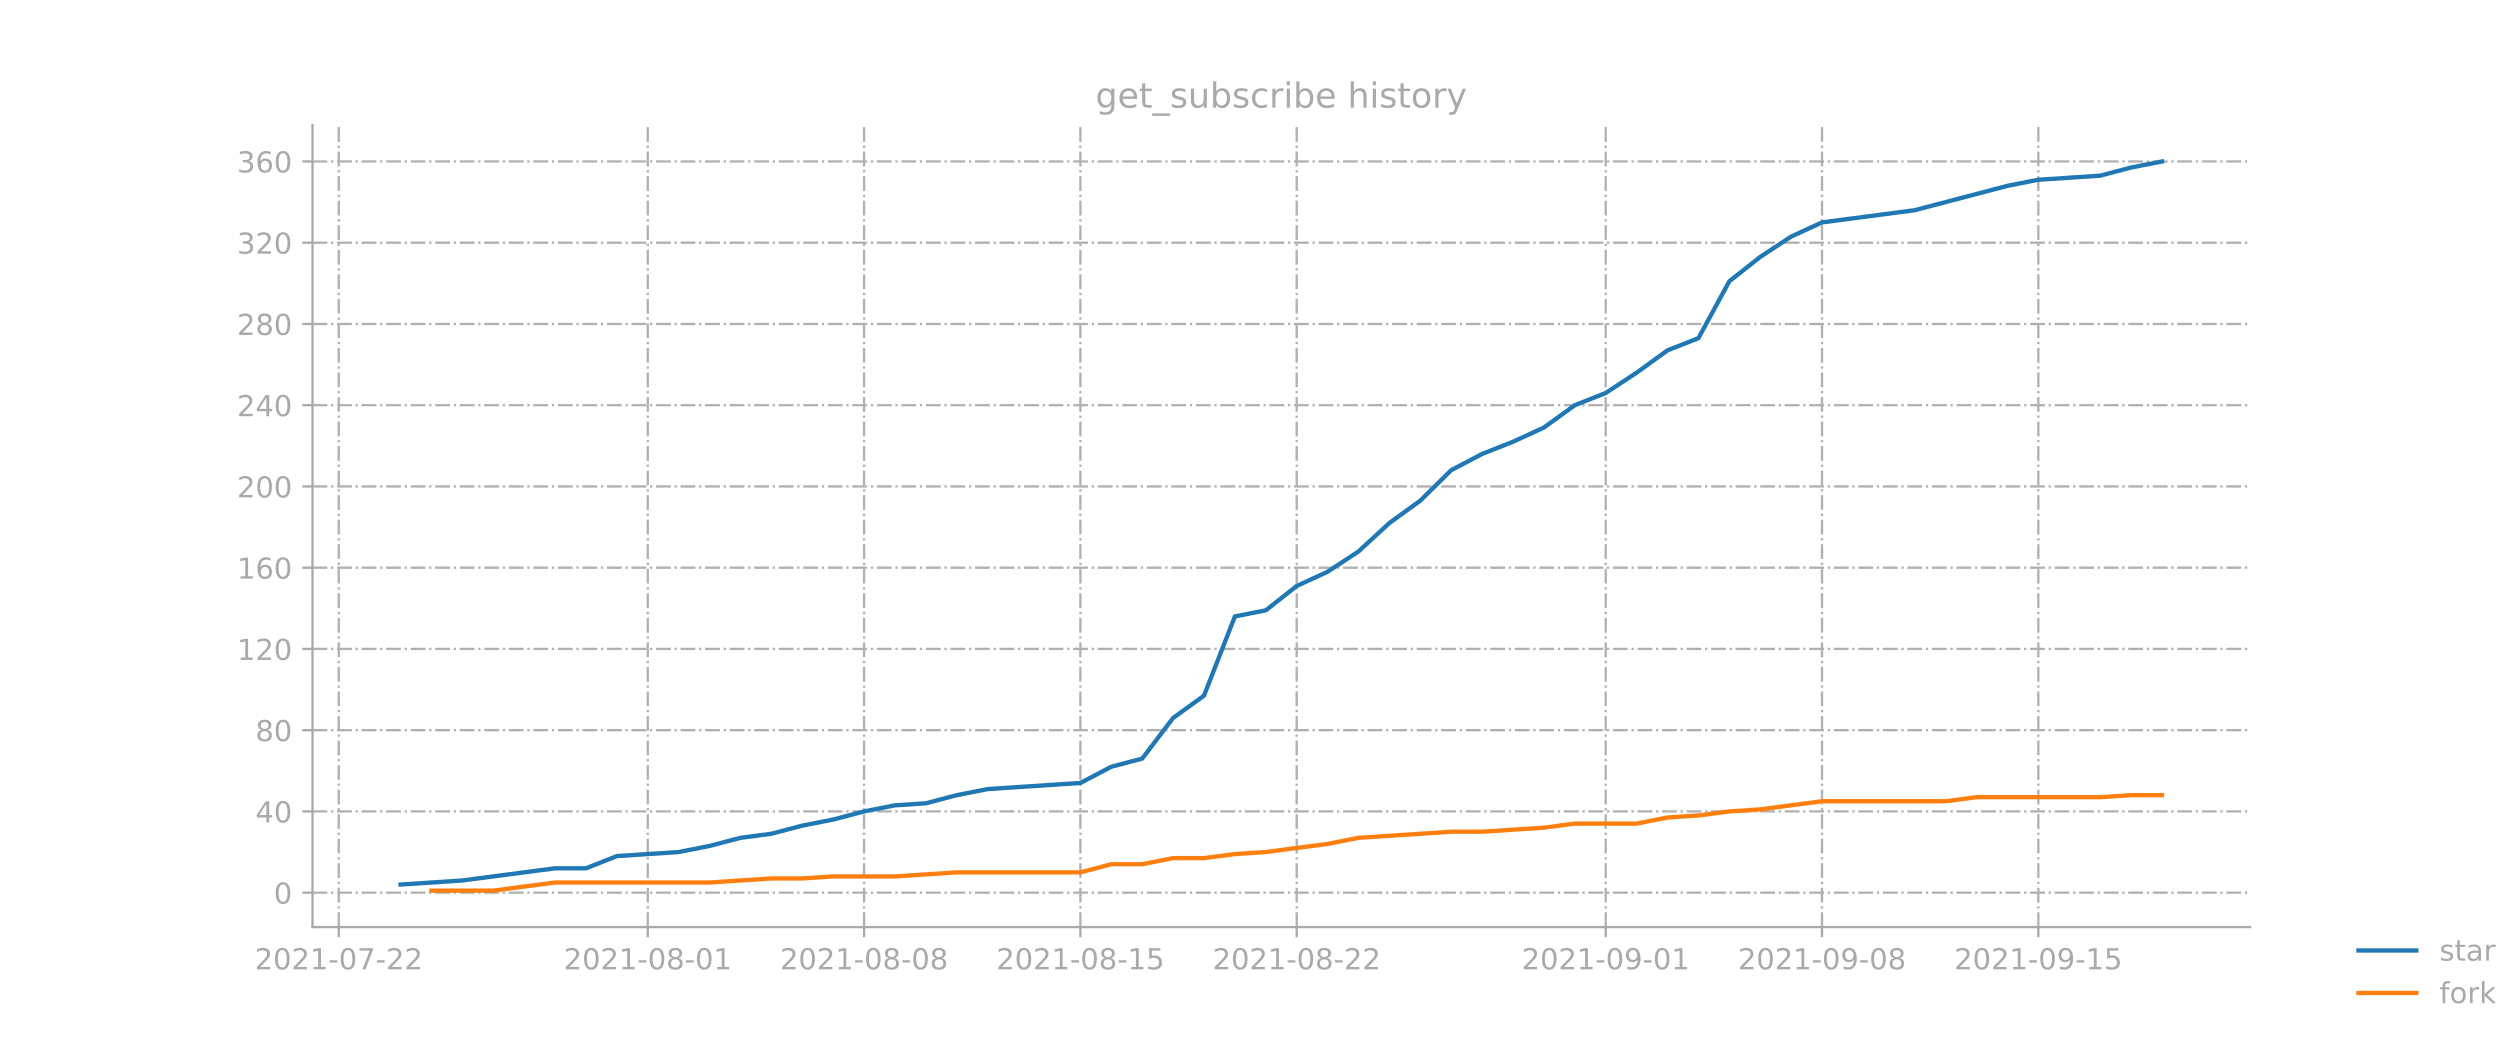
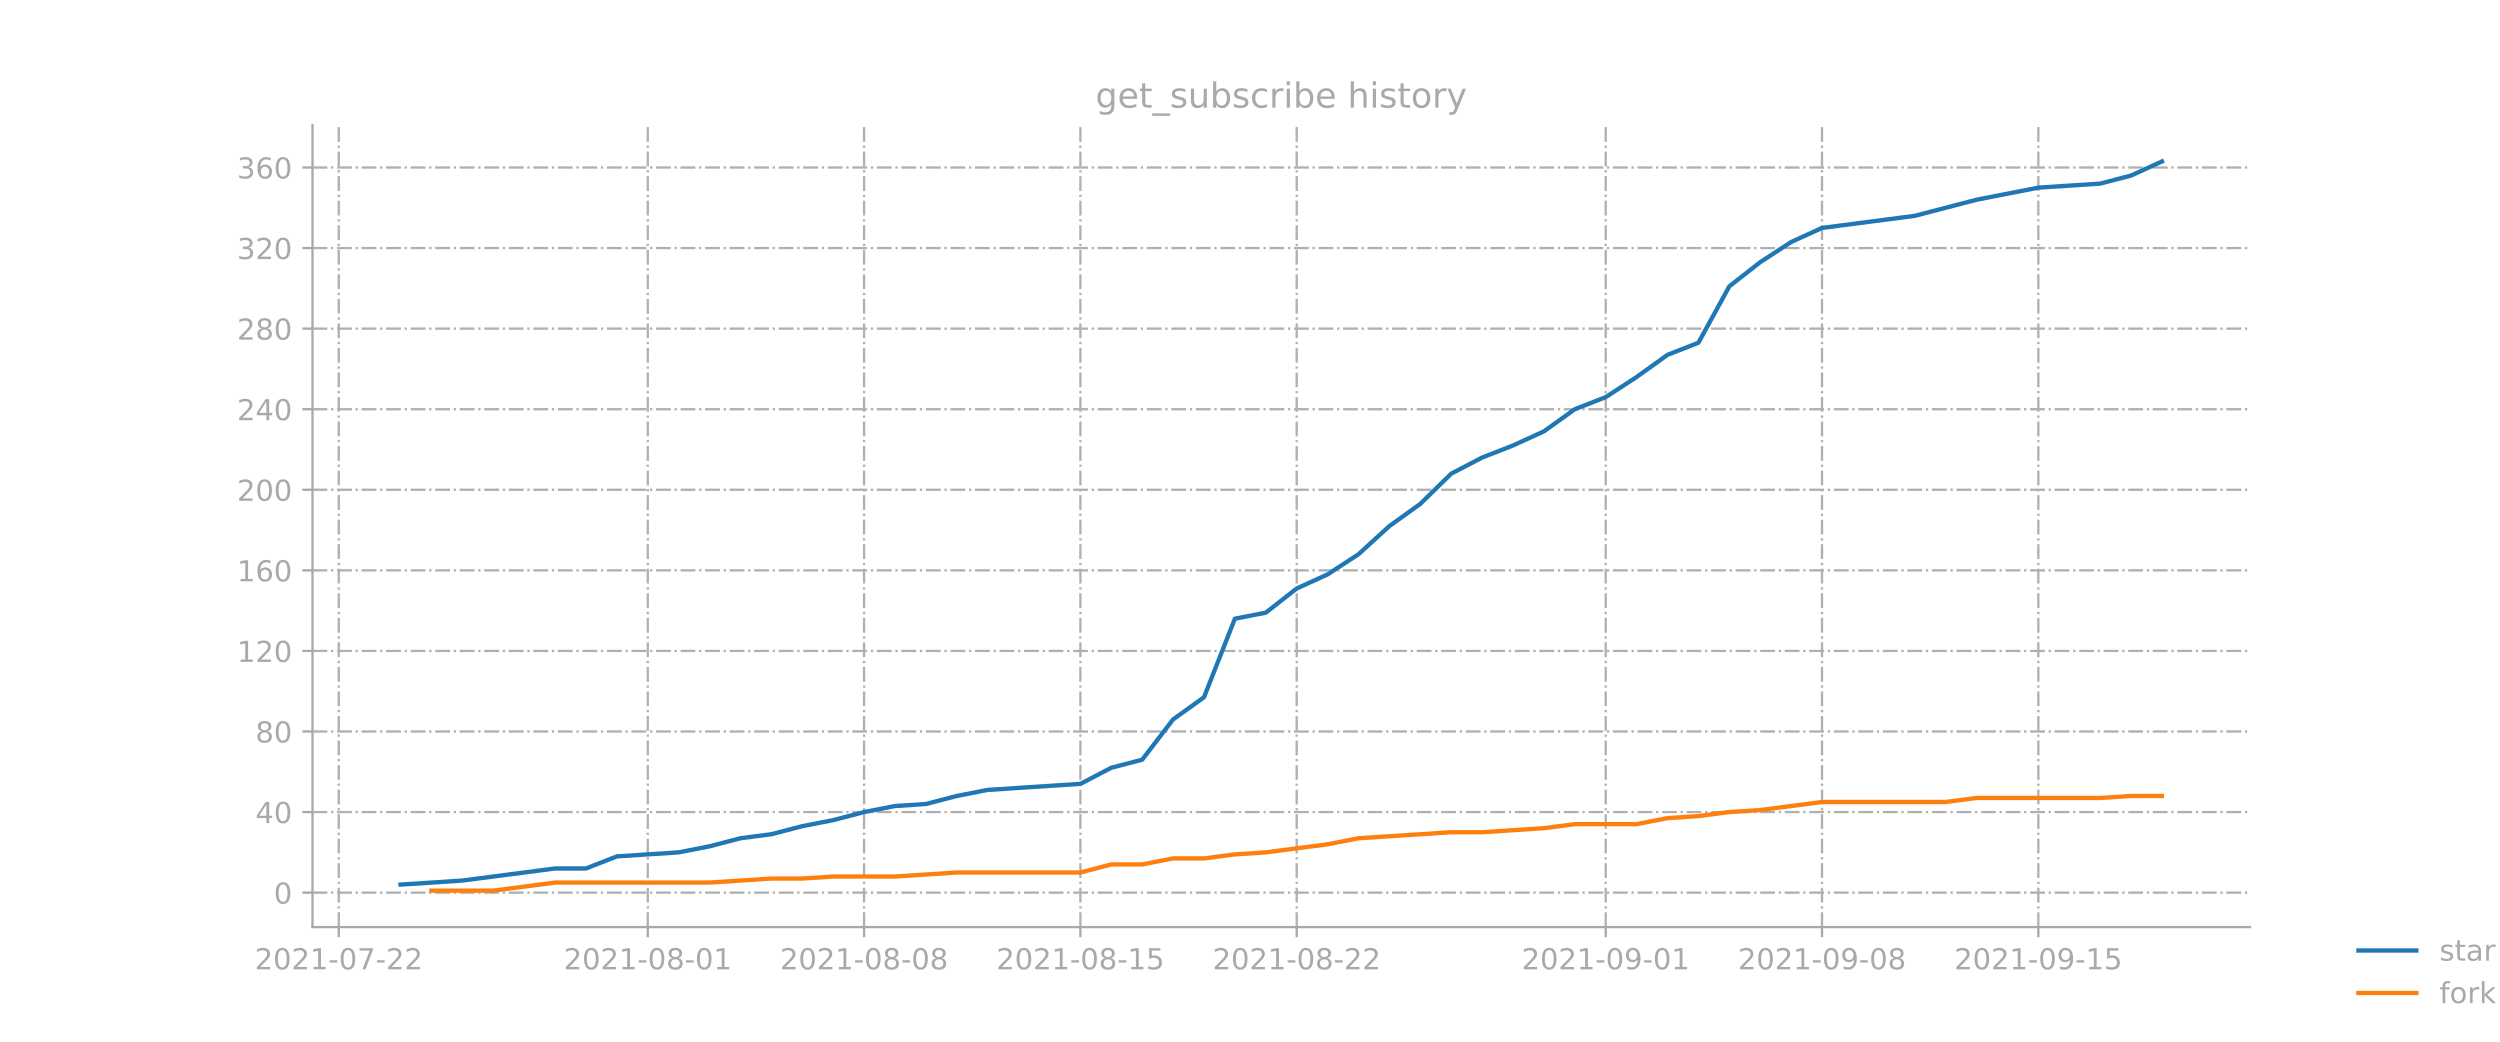
<svg xmlns="http://www.w3.org/2000/svg" xmlns:xlink="http://www.w3.org/1999/xlink" height="360pt" version="1.1" viewBox="0 0 864 360" width="864pt">
  <defs>
    <style type="text/css">*{stroke-linecap:butt;stroke-linejoin:round;}</style>
  </defs>
  <g id="figure_1">
    <g id="patch_1">
      <path d="M 0 360  L 864 360  L 864 0  L 0 0  z " style="fill:none;opacity:0;" />
    </g>
    <g id="axes_1">
      <g id="patch_2">
        <path d="M 108 320.4  L 777.6 320.4  L 777.6 43.2  L 108 43.2  z " style="fill:none;opacity:0;" />
      </g>
      <g id="matplotlib.axis_1">
        <g id="xtick_1">
          <g id="line2d_1">
-             <path clip-path="url(#p75d62a21ef)" d="M 117.078 320.4  L 117.078 43.2  " style="fill:none;stroke:#b0b0b0;stroke-dasharray:5.12,1.28,0.8,1.28;stroke-dashoffset:0;stroke-width:0.8;" />
+             <path clip-path="url(#pd0fc969146)" d="M 117.078 320.4  L 117.078 43.2  " style="fill:none;stroke:#b0b0b0;stroke-dasharray:5.12,1.28,0.8,1.28;stroke-dashoffset:0;stroke-width:0.8;" />
          </g>
          <g id="line2d_2">
            <defs>
-               <path d="M 0 0  L 0 3.5  " id="m6033a4c3e0" style="stroke:#a9a9a9;stroke-width:0.8;" />
+               <path d="M 0 0  L 0 3.5  " id="m2629eb1eea" style="stroke:#a9a9a9;stroke-width:0.8;" />
            </defs>
            <g>
-               <use style="fill:#a9a9a9;stroke:#a9a9a9;stroke-width:0.8;" x="117.078" xlink:href="#m6033a4c3e0" y="320.4" />
+               <use style="fill:#a9a9a9;stroke:#a9a9a9;stroke-width:0.8;" x="117.078" xlink:href="#m2629eb1eea" y="320.4" />
            </g>
          </g>
          <g id="text_1">
            <g style="fill:#a9a9a9;" transform="translate(88.0197 334.9984)scale(0.1 -0.1)">
              <defs>
                <path d="M 1228 531  L 3431 531  L 3431 0  L 469 0  L 469 531  Q 828 903 1448 1529  Q 2069 2156 2228 2338  Q 2531 2678 2651 2914  Q 2772 3150 2772 3378  Q 2772 3750 2511 3984  Q 2250 4219 1831 4219  Q 1534 4219 1204 4116  Q 875 4013 500 3803  L 500 4441  Q 881 4594 1212 4672  Q 1544 4750 1819 4750  Q 2544 4750 2975 4387  Q 3406 4025 3406 3419  Q 3406 3131 3298 2873  Q 3191 2616 2906 2266  Q 2828 2175 2409 1742  Q 1991 1309 1228 531  z " id="DejaVuSans-32" transform="scale(0.015625)" />
                <path d="M 2034 4250  Q 1547 4250 1301 3770  Q 1056 3291 1056 2328  Q 1056 1369 1301 889  Q 1547 409 2034 409  Q 2525 409 2770 889  Q 3016 1369 3016 2328  Q 3016 3291 2770 3770  Q 2525 4250 2034 4250  z M 2034 4750  Q 2819 4750 3233 4129  Q 3647 3509 3647 2328  Q 3647 1150 3233 529  Q 2819 -91 2034 -91  Q 1250 -91 836 529  Q 422 1150 422 2328  Q 422 3509 836 4129  Q 1250 4750 2034 4750  z " id="DejaVuSans-30" transform="scale(0.015625)" />
                <path d="M 794 531  L 1825 531  L 1825 4091  L 703 3866  L 703 4441  L 1819 4666  L 2450 4666  L 2450 531  L 3481 531  L 3481 0  L 794 0  L 794 531  z " id="DejaVuSans-31" transform="scale(0.015625)" />
                <path d="M 313 2009  L 1997 2009  L 1997 1497  L 313 1497  L 313 2009  z " id="DejaVuSans-2d" transform="scale(0.015625)" />
                <path d="M 525 4666  L 3525 4666  L 3525 4397  L 1831 0  L 1172 0  L 2766 4134  L 525 4134  L 525 4666  z " id="DejaVuSans-37" transform="scale(0.015625)" />
              </defs>
              <use xlink:href="#DejaVuSans-32" />
              <use x="63.623" xlink:href="#DejaVuSans-30" />
              <use x="127.246" xlink:href="#DejaVuSans-32" />
              <use x="190.869" xlink:href="#DejaVuSans-31" />
              <use x="254.492" xlink:href="#DejaVuSans-2d" />
              <use x="290.576" xlink:href="#DejaVuSans-30" />
              <use x="354.199" xlink:href="#DejaVuSans-37" />
              <use x="417.822" xlink:href="#DejaVuSans-2d" />
              <use x="453.906" xlink:href="#DejaVuSans-32" />
              <use x="517.529" xlink:href="#DejaVuSans-32" />
            </g>
          </g>
        </g>
        <g id="xtick_2">
          <g id="line2d_3">
-             <path clip-path="url(#p75d62a21ef)" d="M 223.872 320.4  L 223.872 43.2  " style="fill:none;stroke:#b0b0b0;stroke-dasharray:5.12,1.28,0.8,1.28;stroke-dashoffset:0;stroke-width:0.8;" />
+             <path clip-path="url(#pd0fc969146)" d="M 223.872 320.4  L 223.872 43.2  " style="fill:none;stroke:#b0b0b0;stroke-dasharray:5.12,1.28,0.8,1.28;stroke-dashoffset:0;stroke-width:0.8;" />
          </g>
          <g id="line2d_4">
            <g>
-               <use style="fill:#a9a9a9;stroke:#a9a9a9;stroke-width:0.8;" x="223.872" xlink:href="#m6033a4c3e0" y="320.4" />
+               <use style="fill:#a9a9a9;stroke:#a9a9a9;stroke-width:0.8;" x="223.872" xlink:href="#m2629eb1eea" y="320.4" />
            </g>
          </g>
          <g id="text_2">
            <g style="fill:#a9a9a9;" transform="translate(194.814 334.9984)scale(0.1 -0.1)">
              <defs>
                <path d="M 2034 2216  Q 1584 2216 1326 1975  Q 1069 1734 1069 1313  Q 1069 891 1326 650  Q 1584 409 2034 409  Q 2484 409 2743 651  Q 3003 894 3003 1313  Q 3003 1734 2745 1975  Q 2488 2216 2034 2216  z M 1403 2484  Q 997 2584 770 2862  Q 544 3141 544 3541  Q 544 4100 942 4425  Q 1341 4750 2034 4750  Q 2731 4750 3128 4425  Q 3525 4100 3525 3541  Q 3525 3141 3298 2862  Q 3072 2584 2669 2484  Q 3125 2378 3379 2068  Q 3634 1759 3634 1313  Q 3634 634 3220 271  Q 2806 -91 2034 -91  Q 1263 -91 848 271  Q 434 634 434 1313  Q 434 1759 690 2068  Q 947 2378 1403 2484  z M 1172 3481  Q 1172 3119 1398 2916  Q 1625 2713 2034 2713  Q 2441 2713 2670 2916  Q 2900 3119 2900 3481  Q 2900 3844 2670 4047  Q 2441 4250 2034 4250  Q 1625 4250 1398 4047  Q 1172 3844 1172 3481  z " id="DejaVuSans-38" transform="scale(0.015625)" />
              </defs>
              <use xlink:href="#DejaVuSans-32" />
              <use x="63.623" xlink:href="#DejaVuSans-30" />
              <use x="127.246" xlink:href="#DejaVuSans-32" />
              <use x="190.869" xlink:href="#DejaVuSans-31" />
              <use x="254.492" xlink:href="#DejaVuSans-2d" />
              <use x="290.576" xlink:href="#DejaVuSans-30" />
              <use x="354.199" xlink:href="#DejaVuSans-38" />
              <use x="417.822" xlink:href="#DejaVuSans-2d" />
              <use x="453.906" xlink:href="#DejaVuSans-30" />
              <use x="517.529" xlink:href="#DejaVuSans-31" />
            </g>
          </g>
        </g>
        <g id="xtick_3">
          <g id="line2d_5">
-             <path clip-path="url(#p75d62a21ef)" d="M 298.628 320.4  L 298.628 43.2  " style="fill:none;stroke:#b0b0b0;stroke-dasharray:5.12,1.28,0.8,1.28;stroke-dashoffset:0;stroke-width:0.8;" />
+             <path clip-path="url(#pd0fc969146)" d="M 298.628 320.4  L 298.628 43.2  " style="fill:none;stroke:#b0b0b0;stroke-dasharray:5.12,1.28,0.8,1.28;stroke-dashoffset:0;stroke-width:0.8;" />
          </g>
          <g id="line2d_6">
            <g>
-               <use style="fill:#a9a9a9;stroke:#a9a9a9;stroke-width:0.8;" x="298.628" xlink:href="#m6033a4c3e0" y="320.4" />
+               <use style="fill:#a9a9a9;stroke:#a9a9a9;stroke-width:0.8;" x="298.628" xlink:href="#m2629eb1eea" y="320.4" />
            </g>
          </g>
          <g id="text_3">
            <g style="fill:#a9a9a9;" transform="translate(269.5699 334.9984)scale(0.1 -0.1)">
              <use xlink:href="#DejaVuSans-32" />
              <use x="63.623" xlink:href="#DejaVuSans-30" />
              <use x="127.246" xlink:href="#DejaVuSans-32" />
              <use x="190.869" xlink:href="#DejaVuSans-31" />
              <use x="254.492" xlink:href="#DejaVuSans-2d" />
              <use x="290.576" xlink:href="#DejaVuSans-30" />
              <use x="354.199" xlink:href="#DejaVuSans-38" />
              <use x="417.822" xlink:href="#DejaVuSans-2d" />
              <use x="453.906" xlink:href="#DejaVuSans-30" />
              <use x="517.529" xlink:href="#DejaVuSans-38" />
            </g>
          </g>
        </g>
        <g id="xtick_4">
          <g id="line2d_7">
-             <path clip-path="url(#p75d62a21ef)" d="M 373.384 320.4  L 373.384 43.2  " style="fill:none;stroke:#b0b0b0;stroke-dasharray:5.12,1.28,0.8,1.28;stroke-dashoffset:0;stroke-width:0.8;" />
+             <path clip-path="url(#pd0fc969146)" d="M 373.384 320.4  L 373.384 43.2  " style="fill:none;stroke:#b0b0b0;stroke-dasharray:5.12,1.28,0.8,1.28;stroke-dashoffset:0;stroke-width:0.8;" />
          </g>
          <g id="line2d_8">
            <g>
-               <use style="fill:#a9a9a9;stroke:#a9a9a9;stroke-width:0.8;" x="373.384" xlink:href="#m6033a4c3e0" y="320.4" />
+               <use style="fill:#a9a9a9;stroke:#a9a9a9;stroke-width:0.8;" x="373.384" xlink:href="#m2629eb1eea" y="320.4" />
            </g>
          </g>
          <g id="text_4">
            <g style="fill:#a9a9a9;" transform="translate(344.3259 334.9984)scale(0.1 -0.1)">
              <defs>
                <path d="M 691 4666  L 3169 4666  L 3169 4134  L 1269 4134  L 1269 2991  Q 1406 3038 1543 3061  Q 1681 3084 1819 3084  Q 2600 3084 3056 2656  Q 3513 2228 3513 1497  Q 3513 744 3044 326  Q 2575 -91 1722 -91  Q 1428 -91 1123 -41  Q 819 9 494 109  L 494 744  Q 775 591 1075 516  Q 1375 441 1709 441  Q 2250 441 2565 725  Q 2881 1009 2881 1497  Q 2881 1984 2565 2268  Q 2250 2553 1709 2553  Q 1456 2553 1204 2497  Q 953 2441 691 2322  L 691 4666  z " id="DejaVuSans-35" transform="scale(0.015625)" />
              </defs>
              <use xlink:href="#DejaVuSans-32" />
              <use x="63.623" xlink:href="#DejaVuSans-30" />
              <use x="127.246" xlink:href="#DejaVuSans-32" />
              <use x="190.869" xlink:href="#DejaVuSans-31" />
              <use x="254.492" xlink:href="#DejaVuSans-2d" />
              <use x="290.576" xlink:href="#DejaVuSans-30" />
              <use x="354.199" xlink:href="#DejaVuSans-38" />
              <use x="417.822" xlink:href="#DejaVuSans-2d" />
              <use x="453.906" xlink:href="#DejaVuSans-31" />
              <use x="517.529" xlink:href="#DejaVuSans-35" />
            </g>
          </g>
        </g>
        <g id="xtick_5">
          <g id="line2d_9">
-             <path clip-path="url(#p75d62a21ef)" d="M 448.14 320.4  L 448.14 43.2  " style="fill:none;stroke:#b0b0b0;stroke-dasharray:5.12,1.28,0.8,1.28;stroke-dashoffset:0;stroke-width:0.8;" />
+             <path clip-path="url(#pd0fc969146)" d="M 448.14 320.4  L 448.14 43.2  " style="fill:none;stroke:#b0b0b0;stroke-dasharray:5.12,1.28,0.8,1.28;stroke-dashoffset:0;stroke-width:0.8;" />
          </g>
          <g id="line2d_10">
            <g>
-               <use style="fill:#a9a9a9;stroke:#a9a9a9;stroke-width:0.8;" x="448.14" xlink:href="#m6033a4c3e0" y="320.4" />
+               <use style="fill:#a9a9a9;stroke:#a9a9a9;stroke-width:0.8;" x="448.14" xlink:href="#m2629eb1eea" y="320.4" />
            </g>
          </g>
          <g id="text_5">
            <g style="fill:#a9a9a9;" transform="translate(419.0819 334.9984)scale(0.1 -0.1)">
              <use xlink:href="#DejaVuSans-32" />
              <use x="63.623" xlink:href="#DejaVuSans-30" />
              <use x="127.246" xlink:href="#DejaVuSans-32" />
              <use x="190.869" xlink:href="#DejaVuSans-31" />
              <use x="254.492" xlink:href="#DejaVuSans-2d" />
              <use x="290.576" xlink:href="#DejaVuSans-30" />
              <use x="354.199" xlink:href="#DejaVuSans-38" />
              <use x="417.822" xlink:href="#DejaVuSans-2d" />
              <use x="453.906" xlink:href="#DejaVuSans-32" />
              <use x="517.529" xlink:href="#DejaVuSans-32" />
            </g>
          </g>
        </g>
        <g id="xtick_6">
          <g id="line2d_11">
-             <path clip-path="url(#p75d62a21ef)" d="M 554.934 320.4  L 554.934 43.2  " style="fill:none;stroke:#b0b0b0;stroke-dasharray:5.12,1.28,0.8,1.28;stroke-dashoffset:0;stroke-width:0.8;" />
+             <path clip-path="url(#pd0fc969146)" d="M 554.934 320.4  L 554.934 43.2  " style="fill:none;stroke:#b0b0b0;stroke-dasharray:5.12,1.28,0.8,1.28;stroke-dashoffset:0;stroke-width:0.8;" />
          </g>
          <g id="line2d_12">
            <g>
-               <use style="fill:#a9a9a9;stroke:#a9a9a9;stroke-width:0.8;" x="554.934" xlink:href="#m6033a4c3e0" y="320.4" />
+               <use style="fill:#a9a9a9;stroke:#a9a9a9;stroke-width:0.8;" x="554.934" xlink:href="#m2629eb1eea" y="320.4" />
            </g>
          </g>
          <g id="text_6">
            <g style="fill:#a9a9a9;" transform="translate(525.8762 334.9984)scale(0.1 -0.1)">
              <defs>
                <path d="M 703 97  L 703 672  Q 941 559 1184 500  Q 1428 441 1663 441  Q 2288 441 2617 861  Q 2947 1281 2994 2138  Q 2813 1869 2534 1725  Q 2256 1581 1919 1581  Q 1219 1581 811 2004  Q 403 2428 403 3163  Q 403 3881 828 4315  Q 1253 4750 1959 4750  Q 2769 4750 3195 4129  Q 3622 3509 3622 2328  Q 3622 1225 3098 567  Q 2575 -91 1691 -91  Q 1453 -91 1209 -44  Q 966 3 703 97  z M 1959 2075  Q 2384 2075 2632 2365  Q 2881 2656 2881 3163  Q 2881 3666 2632 3958  Q 2384 4250 1959 4250  Q 1534 4250 1286 3958  Q 1038 3666 1038 3163  Q 1038 2656 1286 2365  Q 1534 2075 1959 2075  z " id="DejaVuSans-39" transform="scale(0.015625)" />
              </defs>
              <use xlink:href="#DejaVuSans-32" />
              <use x="63.623" xlink:href="#DejaVuSans-30" />
              <use x="127.246" xlink:href="#DejaVuSans-32" />
              <use x="190.869" xlink:href="#DejaVuSans-31" />
              <use x="254.492" xlink:href="#DejaVuSans-2d" />
              <use x="290.576" xlink:href="#DejaVuSans-30" />
              <use x="354.199" xlink:href="#DejaVuSans-39" />
              <use x="417.822" xlink:href="#DejaVuSans-2d" />
              <use x="453.906" xlink:href="#DejaVuSans-30" />
              <use x="517.529" xlink:href="#DejaVuSans-31" />
            </g>
          </g>
        </g>
        <g id="xtick_7">
          <g id="line2d_13">
-             <path clip-path="url(#p75d62a21ef)" d="M 629.69 320.4  L 629.69 43.2  " style="fill:none;stroke:#b0b0b0;stroke-dasharray:5.12,1.28,0.8,1.28;stroke-dashoffset:0;stroke-width:0.8;" />
+             <path clip-path="url(#pd0fc969146)" d="M 629.69 320.4  L 629.69 43.2  " style="fill:none;stroke:#b0b0b0;stroke-dasharray:5.12,1.28,0.8,1.28;stroke-dashoffset:0;stroke-width:0.8;" />
          </g>
          <g id="line2d_14">
            <g>
-               <use style="fill:#a9a9a9;stroke:#a9a9a9;stroke-width:0.8;" x="629.69" xlink:href="#m6033a4c3e0" y="320.4" />
+               <use style="fill:#a9a9a9;stroke:#a9a9a9;stroke-width:0.8;" x="629.69" xlink:href="#m2629eb1eea" y="320.4" />
            </g>
          </g>
          <g id="text_7">
            <g style="fill:#a9a9a9;" transform="translate(600.6321 334.9984)scale(0.1 -0.1)">
              <use xlink:href="#DejaVuSans-32" />
              <use x="63.623" xlink:href="#DejaVuSans-30" />
              <use x="127.246" xlink:href="#DejaVuSans-32" />
              <use x="190.869" xlink:href="#DejaVuSans-31" />
              <use x="254.492" xlink:href="#DejaVuSans-2d" />
              <use x="290.576" xlink:href="#DejaVuSans-30" />
              <use x="354.199" xlink:href="#DejaVuSans-39" />
              <use x="417.822" xlink:href="#DejaVuSans-2d" />
              <use x="453.906" xlink:href="#DejaVuSans-30" />
              <use x="517.529" xlink:href="#DejaVuSans-38" />
            </g>
          </g>
        </g>
        <g id="xtick_8">
          <g id="line2d_15">
-             <path clip-path="url(#p75d62a21ef)" d="M 704.446 320.4  L 704.446 43.2  " style="fill:none;stroke:#b0b0b0;stroke-dasharray:5.12,1.28,0.8,1.28;stroke-dashoffset:0;stroke-width:0.8;" />
+             <path clip-path="url(#pd0fc969146)" d="M 704.446 320.4  L 704.446 43.2  " style="fill:none;stroke:#b0b0b0;stroke-dasharray:5.12,1.28,0.8,1.28;stroke-dashoffset:0;stroke-width:0.8;" />
          </g>
          <g id="line2d_16">
            <g>
-               <use style="fill:#a9a9a9;stroke:#a9a9a9;stroke-width:0.8;" x="704.446" xlink:href="#m6033a4c3e0" y="320.4" />
+               <use style="fill:#a9a9a9;stroke:#a9a9a9;stroke-width:0.8;" x="704.446" xlink:href="#m2629eb1eea" y="320.4" />
            </g>
          </g>
          <g id="text_8">
            <g style="fill:#a9a9a9;" transform="translate(675.3881 334.9984)scale(0.1 -0.1)">
              <use xlink:href="#DejaVuSans-32" />
              <use x="63.623" xlink:href="#DejaVuSans-30" />
              <use x="127.246" xlink:href="#DejaVuSans-32" />
              <use x="190.869" xlink:href="#DejaVuSans-31" />
              <use x="254.492" xlink:href="#DejaVuSans-2d" />
              <use x="290.576" xlink:href="#DejaVuSans-30" />
              <use x="354.199" xlink:href="#DejaVuSans-39" />
              <use x="417.822" xlink:href="#DejaVuSans-2d" />
              <use x="453.906" xlink:href="#DejaVuSans-31" />
              <use x="517.529" xlink:href="#DejaVuSans-35" />
            </g>
          </g>
        </g>
      </g>
      <g id="matplotlib.axis_2">
        <g id="ytick_1">
          <g id="line2d_17">
-             <path clip-path="url(#p75d62a21ef)" d="M 108 308.502  L 777.6 308.502  " style="fill:none;stroke:#b0b0b0;stroke-dasharray:5.12,1.28,0.8,1.28;stroke-dashoffset:0;stroke-width:0.8;" />
+             <path clip-path="url(#pd0fc969146)" d="M 108 308.496  L 777.6 308.496  " style="fill:none;stroke:#b0b0b0;stroke-dasharray:5.12,1.28,0.8,1.28;stroke-dashoffset:0;stroke-width:0.8;" />
          </g>
          <g id="line2d_18">
            <defs>
-               <path d="M 0 0  L -3.5 0  " id="m2f77029d17" style="stroke:#a9a9a9;stroke-width:0.8;" />
+               <path d="M 0 0  L -3.5 0  " id="md80cc950dc" style="stroke:#a9a9a9;stroke-width:0.8;" />
            </defs>
            <g>
-               <use style="fill:#a9a9a9;stroke:#a9a9a9;stroke-width:0.8;" x="108" xlink:href="#m2f77029d17" y="308.502" />
+               <use style="fill:#a9a9a9;stroke:#a9a9a9;stroke-width:0.8;" x="108" xlink:href="#md80cc950dc" y="308.496" />
            </g>
          </g>
          <g id="text_9">
-             <g style="fill:#a9a9a9;" transform="translate(94.6375 312.3012)scale(0.1 -0.1)">
+             <g style="fill:#a9a9a9;" transform="translate(94.6375 312.2954)scale(0.1 -0.1)">
              <use xlink:href="#DejaVuSans-30" />
            </g>
          </g>
        </g>
        <g id="ytick_2">
          <g id="line2d_19">
-             <path clip-path="url(#p75d62a21ef)" d="M 108 280.424  L 777.6 280.424  " style="fill:none;stroke:#b0b0b0;stroke-dasharray:5.12,1.28,0.8,1.28;stroke-dashoffset:0;stroke-width:0.8;" />
+             <path clip-path="url(#pd0fc969146)" d="M 108 280.651  L 777.6 280.651  " style="fill:none;stroke:#b0b0b0;stroke-dasharray:5.12,1.28,0.8,1.28;stroke-dashoffset:0;stroke-width:0.8;" />
          </g>
          <g id="line2d_20">
            <g>
-               <use style="fill:#a9a9a9;stroke:#a9a9a9;stroke-width:0.8;" x="108" xlink:href="#m2f77029d17" y="280.424" />
+               <use style="fill:#a9a9a9;stroke:#a9a9a9;stroke-width:0.8;" x="108" xlink:href="#md80cc950dc" y="280.651" />
            </g>
          </g>
          <g id="text_10">
-             <g style="fill:#a9a9a9;" transform="translate(88.275 284.2232)scale(0.1 -0.1)">
+             <g style="fill:#a9a9a9;" transform="translate(88.275 284.45)scale(0.1 -0.1)">
              <defs>
                <path d="M 2419 4116  L 825 1625  L 2419 1625  L 2419 4116  z M 2253 4666  L 3047 4666  L 3047 1625  L 3713 1625  L 3713 1100  L 3047 1100  L 3047 0  L 2419 0  L 2419 1100  L 313 1100  L 313 1709  L 2253 4666  z " id="DejaVuSans-34" transform="scale(0.015625)" />
              </defs>
              <use xlink:href="#DejaVuSans-34" />
              <use x="63.623" xlink:href="#DejaVuSans-30" />
            </g>
          </g>
        </g>
        <g id="ytick_3">
          <g id="line2d_21">
-             <path clip-path="url(#p75d62a21ef)" d="M 108 252.346  L 777.6 252.346  " style="fill:none;stroke:#b0b0b0;stroke-dasharray:5.12,1.28,0.8,1.28;stroke-dashoffset:0;stroke-width:0.8;" />
+             <path clip-path="url(#pd0fc969146)" d="M 108 252.806  L 777.6 252.806  " style="fill:none;stroke:#b0b0b0;stroke-dasharray:5.12,1.28,0.8,1.28;stroke-dashoffset:0;stroke-width:0.8;" />
          </g>
          <g id="line2d_22">
            <g>
-               <use style="fill:#a9a9a9;stroke:#a9a9a9;stroke-width:0.8;" x="108" xlink:href="#m2f77029d17" y="252.346" />
+               <use style="fill:#a9a9a9;stroke:#a9a9a9;stroke-width:0.8;" x="108" xlink:href="#md80cc950dc" y="252.806" />
            </g>
          </g>
          <g id="text_11">
-             <g style="fill:#a9a9a9;" transform="translate(88.275 256.1452)scale(0.1 -0.1)">
+             <g style="fill:#a9a9a9;" transform="translate(88.275 256.6047)scale(0.1 -0.1)">
              <use xlink:href="#DejaVuSans-38" />
              <use x="63.623" xlink:href="#DejaVuSans-30" />
            </g>
          </g>
        </g>
        <g id="ytick_4">
          <g id="line2d_23">
-             <path clip-path="url(#p75d62a21ef)" d="M 108 224.268  L 777.6 224.268  " style="fill:none;stroke:#b0b0b0;stroke-dasharray:5.12,1.28,0.8,1.28;stroke-dashoffset:0;stroke-width:0.8;" />
+             <path clip-path="url(#pd0fc969146)" d="M 108 224.96  L 777.6 224.96  " style="fill:none;stroke:#b0b0b0;stroke-dasharray:5.12,1.28,0.8,1.28;stroke-dashoffset:0;stroke-width:0.8;" />
          </g>
          <g id="line2d_24">
            <g>
-               <use style="fill:#a9a9a9;stroke:#a9a9a9;stroke-width:0.8;" x="108" xlink:href="#m2f77029d17" y="224.268" />
+               <use style="fill:#a9a9a9;stroke:#a9a9a9;stroke-width:0.8;" x="108" xlink:href="#md80cc950dc" y="224.96" />
            </g>
          </g>
          <g id="text_12">
-             <g style="fill:#a9a9a9;" transform="translate(81.9125 228.0672)scale(0.1 -0.1)">
+             <g style="fill:#a9a9a9;" transform="translate(81.9125 228.7594)scale(0.1 -0.1)">
              <use xlink:href="#DejaVuSans-31" />
              <use x="63.623" xlink:href="#DejaVuSans-32" />
              <use x="127.246" xlink:href="#DejaVuSans-30" />
            </g>
          </g>
        </g>
        <g id="ytick_5">
          <g id="line2d_25">
-             <path clip-path="url(#p75d62a21ef)" d="M 108 196.19  L 777.6 196.19  " style="fill:none;stroke:#b0b0b0;stroke-dasharray:5.12,1.28,0.8,1.28;stroke-dashoffset:0;stroke-width:0.8;" />
+             <path clip-path="url(#pd0fc969146)" d="M 108 197.115  L 777.6 197.115  " style="fill:none;stroke:#b0b0b0;stroke-dasharray:5.12,1.28,0.8,1.28;stroke-dashoffset:0;stroke-width:0.8;" />
          </g>
          <g id="line2d_26">
            <g>
-               <use style="fill:#a9a9a9;stroke:#a9a9a9;stroke-width:0.8;" x="108" xlink:href="#m2f77029d17" y="196.19" />
+               <use style="fill:#a9a9a9;stroke:#a9a9a9;stroke-width:0.8;" x="108" xlink:href="#md80cc950dc" y="197.115" />
            </g>
          </g>
          <g id="text_13">
-             <g style="fill:#a9a9a9;" transform="translate(81.9125 199.9892)scale(0.1 -0.1)">
+             <g style="fill:#a9a9a9;" transform="translate(81.9125 200.9141)scale(0.1 -0.1)">
              <defs>
                <path d="M 2113 2584  Q 1688 2584 1439 2293  Q 1191 2003 1191 1497  Q 1191 994 1439 701  Q 1688 409 2113 409  Q 2538 409 2786 701  Q 3034 994 3034 1497  Q 3034 2003 2786 2293  Q 2538 2584 2113 2584  z M 3366 4563  L 3366 3988  Q 3128 4100 2886 4159  Q 2644 4219 2406 4219  Q 1781 4219 1451 3797  Q 1122 3375 1075 2522  Q 1259 2794 1537 2939  Q 1816 3084 2150 3084  Q 2853 3084 3261 2657  Q 3669 2231 3669 1497  Q 3669 778 3244 343  Q 2819 -91 2113 -91  Q 1303 -91 875 529  Q 447 1150 447 2328  Q 447 3434 972 4092  Q 1497 4750 2381 4750  Q 2619 4750 2861 4703  Q 3103 4656 3366 4563  z " id="DejaVuSans-36" transform="scale(0.015625)" />
              </defs>
              <use xlink:href="#DejaVuSans-31" />
              <use x="63.623" xlink:href="#DejaVuSans-36" />
              <use x="127.246" xlink:href="#DejaVuSans-30" />
            </g>
          </g>
        </g>
        <g id="ytick_6">
          <g id="line2d_27">
-             <path clip-path="url(#p75d62a21ef)" d="M 108 168.112  L 777.6 168.112  " style="fill:none;stroke:#b0b0b0;stroke-dasharray:5.12,1.28,0.8,1.28;stroke-dashoffset:0;stroke-width:0.8;" />
+             <path clip-path="url(#pd0fc969146)" d="M 108 169.27  L 777.6 169.27  " style="fill:none;stroke:#b0b0b0;stroke-dasharray:5.12,1.28,0.8,1.28;stroke-dashoffset:0;stroke-width:0.8;" />
          </g>
          <g id="line2d_28">
            <g>
-               <use style="fill:#a9a9a9;stroke:#a9a9a9;stroke-width:0.8;" x="108" xlink:href="#m2f77029d17" y="168.112" />
+               <use style="fill:#a9a9a9;stroke:#a9a9a9;stroke-width:0.8;" x="108" xlink:href="#md80cc950dc" y="169.27" />
            </g>
          </g>
          <g id="text_14">
-             <g style="fill:#a9a9a9;" transform="translate(81.9125 171.9112)scale(0.1 -0.1)">
+             <g style="fill:#a9a9a9;" transform="translate(81.9125 173.0688)scale(0.1 -0.1)">
              <use xlink:href="#DejaVuSans-32" />
              <use x="63.623" xlink:href="#DejaVuSans-30" />
              <use x="127.246" xlink:href="#DejaVuSans-30" />
            </g>
          </g>
        </g>
        <g id="ytick_7">
          <g id="line2d_29">
-             <path clip-path="url(#p75d62a21ef)" d="M 108 140.034  L 777.6 140.034  " style="fill:none;stroke:#b0b0b0;stroke-dasharray:5.12,1.28,0.8,1.28;stroke-dashoffset:0;stroke-width:0.8;" />
+             <path clip-path="url(#pd0fc969146)" d="M 108 141.424  L 777.6 141.424  " style="fill:none;stroke:#b0b0b0;stroke-dasharray:5.12,1.28,0.8,1.28;stroke-dashoffset:0;stroke-width:0.8;" />
          </g>
          <g id="line2d_30">
            <g>
-               <use style="fill:#a9a9a9;stroke:#a9a9a9;stroke-width:0.8;" x="108" xlink:href="#m2f77029d17" y="140.034" />
+               <use style="fill:#a9a9a9;stroke:#a9a9a9;stroke-width:0.8;" x="108" xlink:href="#md80cc950dc" y="141.424" />
            </g>
          </g>
          <g id="text_15">
-             <g style="fill:#a9a9a9;" transform="translate(81.9125 143.8332)scale(0.1 -0.1)">
+             <g style="fill:#a9a9a9;" transform="translate(81.9125 145.2235)scale(0.1 -0.1)">
              <use xlink:href="#DejaVuSans-32" />
              <use x="63.623" xlink:href="#DejaVuSans-34" />
              <use x="127.246" xlink:href="#DejaVuSans-30" />
            </g>
          </g>
        </g>
        <g id="ytick_8">
          <g id="line2d_31">
-             <path clip-path="url(#p75d62a21ef)" d="M 108 111.956  L 777.6 111.956  " style="fill:none;stroke:#b0b0b0;stroke-dasharray:5.12,1.28,0.8,1.28;stroke-dashoffset:0;stroke-width:0.8;" />
+             <path clip-path="url(#pd0fc969146)" d="M 108 113.579  L 777.6 113.579  " style="fill:none;stroke:#b0b0b0;stroke-dasharray:5.12,1.28,0.8,1.28;stroke-dashoffset:0;stroke-width:0.8;" />
          </g>
          <g id="line2d_32">
            <g>
-               <use style="fill:#a9a9a9;stroke:#a9a9a9;stroke-width:0.8;" x="108" xlink:href="#m2f77029d17" y="111.956" />
+               <use style="fill:#a9a9a9;stroke:#a9a9a9;stroke-width:0.8;" x="108" xlink:href="#md80cc950dc" y="113.579" />
            </g>
          </g>
          <g id="text_16">
-             <g style="fill:#a9a9a9;" transform="translate(81.9125 115.7552)scale(0.1 -0.1)">
+             <g style="fill:#a9a9a9;" transform="translate(81.9125 117.3782)scale(0.1 -0.1)">
              <use xlink:href="#DejaVuSans-32" />
              <use x="63.623" xlink:href="#DejaVuSans-38" />
              <use x="127.246" xlink:href="#DejaVuSans-30" />
            </g>
          </g>
        </g>
        <g id="ytick_9">
          <g id="line2d_33">
-             <path clip-path="url(#p75d62a21ef)" d="M 108 83.878  L 777.6 83.878  " style="fill:none;stroke:#b0b0b0;stroke-dasharray:5.12,1.28,0.8,1.28;stroke-dashoffset:0;stroke-width:0.8;" />
+             <path clip-path="url(#pd0fc969146)" d="M 108 85.734  L 777.6 85.734  " style="fill:none;stroke:#b0b0b0;stroke-dasharray:5.12,1.28,0.8,1.28;stroke-dashoffset:0;stroke-width:0.8;" />
          </g>
          <g id="line2d_34">
            <g>
-               <use style="fill:#a9a9a9;stroke:#a9a9a9;stroke-width:0.8;" x="108" xlink:href="#m2f77029d17" y="83.878" />
+               <use style="fill:#a9a9a9;stroke:#a9a9a9;stroke-width:0.8;" x="108" xlink:href="#md80cc950dc" y="85.734" />
            </g>
          </g>
          <g id="text_17">
-             <g style="fill:#a9a9a9;" transform="translate(81.9125 87.67721)scale(0.1 -0.1)">
+             <g style="fill:#a9a9a9;" transform="translate(81.9125 89.53292)scale(0.1 -0.1)">
              <defs>
                <path d="M 2597 2516  Q 3050 2419 3304 2112  Q 3559 1806 3559 1356  Q 3559 666 3084 287  Q 2609 -91 1734 -91  Q 1441 -91 1130 -33  Q 819 25 488 141  L 488 750  Q 750 597 1062 519  Q 1375 441 1716 441  Q 2309 441 2620 675  Q 2931 909 2931 1356  Q 2931 1769 2642 2001  Q 2353 2234 1838 2234  L 1294 2234  L 1294 2753  L 1863 2753  Q 2328 2753 2575 2939  Q 2822 3125 2822 3475  Q 2822 3834 2567 4026  Q 2313 4219 1838 4219  Q 1578 4219 1281 4162  Q 984 4106 628 3988  L 628 4550  Q 988 4650 1302 4700  Q 1616 4750 1894 4750  Q 2613 4750 3031 4423  Q 3450 4097 3450 3541  Q 3450 3153 3228 2886  Q 3006 2619 2597 2516  z " id="DejaVuSans-33" transform="scale(0.015625)" />
              </defs>
              <use xlink:href="#DejaVuSans-33" />
              <use x="63.623" xlink:href="#DejaVuSans-32" />
              <use x="127.246" xlink:href="#DejaVuSans-30" />
            </g>
          </g>
        </g>
        <g id="ytick_10">
          <g id="line2d_35">
-             <path clip-path="url(#p75d62a21ef)" d="M 108 55.8  L 777.6 55.8  " style="fill:none;stroke:#b0b0b0;stroke-dasharray:5.12,1.28,0.8,1.28;stroke-dashoffset:0;stroke-width:0.8;" />
+             <path clip-path="url(#pd0fc969146)" d="M 108 57.888  L 777.6 57.888  " style="fill:none;stroke:#b0b0b0;stroke-dasharray:5.12,1.28,0.8,1.28;stroke-dashoffset:0;stroke-width:0.8;" />
          </g>
          <g id="line2d_36">
            <g>
-               <use style="fill:#a9a9a9;stroke:#a9a9a9;stroke-width:0.8;" x="108" xlink:href="#m2f77029d17" y="55.8" />
+               <use style="fill:#a9a9a9;stroke:#a9a9a9;stroke-width:0.8;" x="108" xlink:href="#md80cc950dc" y="57.888" />
            </g>
          </g>
          <g id="text_18">
-             <g style="fill:#a9a9a9;" transform="translate(81.9125 59.59922)scale(0.1 -0.1)">
+             <g style="fill:#a9a9a9;" transform="translate(81.9125 61.68762)scale(0.1 -0.1)">
              <use xlink:href="#DejaVuSans-33" />
              <use x="63.623" xlink:href="#DejaVuSans-36" />
              <use x="127.246" xlink:href="#DejaVuSans-30" />
            </g>
          </g>
        </g>
      </g>
      <g id="line2d_37">
-         <path clip-path="url(#p75d62a21ef)" d="M 138.436 305.694  L 149.116 304.992  L 159.795 304.29  L 170.475 302.886  L 181.154 301.482  L 191.833 300.079  L 202.513 300.079  L 213.192 295.867  L 223.872 295.165  L 234.551 294.463  L 245.231 292.357  L 255.91 289.549  L 266.589 288.145  L 277.269 285.338  L 287.948 283.232  L 298.628 280.424  L 309.307 278.318  L 319.987 277.616  L 330.666 274.808  L 341.345 272.703  L 352.025 272.001  L 362.704 271.299  L 373.384 270.597  L 384.063 264.981  L 394.743 262.173  L 405.422 248.134  L 416.101 240.413  L 426.781 213.037  L 437.46 210.931  L 448.14 202.508  L 458.819 197.594  L 469.499 190.574  L 480.178 180.747  L 490.857 173.026  L 501.537 162.496  L 512.216 156.881  L 522.896 152.669  L 533.575 147.755  L 544.255 140.034  L 554.934 135.822  L 565.613 128.803  L 576.293 121.081  L 586.972 116.87  L 597.652 97.215  L 608.331 88.792  L 619.011 81.772  L 629.69 76.858  L 640.369 75.455  L 651.049 74.051  L 661.728 72.647  L 672.408 69.839  L 683.087 67.031  L 693.767 64.223  L 704.446 62.118  L 715.125 61.416  L 725.805 60.714  L 736.484 57.906  L 747.164 55.8  " style="fill:none;stroke:#1f77b4;stroke-linecap:square;stroke-width:1.5;" />
+         <path clip-path="url(#pd0fc969146)" d="M 138.436 305.712  L 149.116 305.015  L 159.795 304.319  L 170.475 302.927  L 181.154 301.535  L 191.833 300.143  L 202.513 300.143  L 213.192 295.966  L 223.872 295.27  L 234.551 294.573  L 245.231 292.485  L 255.91 289.701  L 266.589 288.308  L 277.269 285.524  L 287.948 283.435  L 298.628 280.651  L 309.307 278.562  L 319.987 277.866  L 330.666 275.082  L 341.345 272.993  L 352.025 272.297  L 362.704 271.601  L 373.384 270.905  L 384.063 265.336  L 394.743 262.551  L 405.422 248.629  L 416.101 240.971  L 426.781 213.822  L 437.46 211.734  L 448.14 203.38  L 458.819 198.507  L 469.499 191.546  L 480.178 181.8  L 490.857 174.143  L 501.537 163.701  L 512.216 158.131  L 522.896 153.955  L 533.575 149.082  L 544.255 141.424  L 554.934 137.248  L 565.613 130.286  L 576.293 122.629  L 586.972 118.452  L 597.652 98.96  L 608.331 90.607  L 619.011 83.645  L 629.69 78.772  L 640.369 77.38  L 651.049 75.988  L 661.728 74.596  L 672.408 71.811  L 683.087 69.027  L 693.767 66.938  L 704.446 64.85  L 715.125 64.154  L 725.805 63.457  L 736.484 60.673  L 747.164 55.8  " style="fill:none;stroke:#1f77b4;stroke-linecap:square;stroke-width:1.5;" />
      </g>
      <g id="line2d_38">
-         <path clip-path="url(#p75d62a21ef)" d="M 149.116 307.8  L 159.795 307.8  L 170.475 307.8  L 181.154 306.396  L 191.833 304.992  L 202.513 304.992  L 213.192 304.992  L 223.872 304.992  L 234.551 304.992  L 245.231 304.992  L 255.91 304.29  L 266.589 303.588  L 277.269 303.588  L 287.948 302.886  L 298.628 302.886  L 309.307 302.886  L 319.987 302.184  L 330.666 301.482  L 341.345 301.482  L 352.025 301.482  L 362.704 301.482  L 373.384 301.482  L 384.063 298.675  L 394.743 298.675  L 405.422 296.569  L 416.101 296.569  L 426.781 295.165  L 437.46 294.463  L 448.14 293.059  L 458.819 291.655  L 469.499 289.549  L 480.178 288.847  L 490.857 288.145  L 501.537 287.443  L 512.216 287.443  L 522.896 286.742  L 533.575 286.04  L 544.255 284.636  L 554.934 284.636  L 565.613 284.636  L 576.293 282.53  L 586.972 281.828  L 597.652 280.424  L 608.331 279.722  L 619.011 278.318  L 629.69 276.914  L 640.369 276.914  L 651.049 276.914  L 661.728 276.914  L 672.408 276.914  L 683.087 275.51  L 693.767 275.51  L 704.446 275.51  L 715.125 275.51  L 725.805 275.51  L 736.484 274.808  L 747.164 274.808  " style="fill:none;stroke:#ff7f0e;stroke-linecap:square;stroke-width:1.5;" />
+         <path clip-path="url(#pd0fc969146)" d="M 149.116 307.8  L 159.795 307.8  L 170.475 307.8  L 181.154 306.408  L 191.833 305.015  L 202.513 305.015  L 213.192 305.015  L 223.872 305.015  L 234.551 305.015  L 245.231 305.015  L 255.91 304.319  L 266.589 303.623  L 277.269 303.623  L 287.948 302.927  L 298.628 302.927  L 309.307 302.927  L 319.987 302.231  L 330.666 301.535  L 341.345 301.535  L 352.025 301.535  L 362.704 301.535  L 373.384 301.535  L 384.063 298.75  L 394.743 298.75  L 405.422 296.662  L 416.101 296.662  L 426.781 295.27  L 437.46 294.573  L 448.14 293.181  L 458.819 291.789  L 469.499 289.701  L 480.178 289.004  L 490.857 288.308  L 501.537 287.612  L 512.216 287.612  L 522.896 286.916  L 533.575 286.22  L 544.255 284.828  L 554.934 284.828  L 565.613 284.828  L 576.293 282.739  L 586.972 282.043  L 597.652 280.651  L 608.331 279.955  L 619.011 278.562  L 629.69 277.17  L 640.369 277.17  L 651.049 277.17  L 661.728 277.17  L 672.408 277.17  L 683.087 275.778  L 693.767 275.778  L 704.446 275.778  L 715.125 275.778  L 725.805 275.778  L 736.484 275.082  L 747.164 275.082  " style="fill:none;stroke:#ff7f0e;stroke-linecap:square;stroke-width:1.5;" />
      </g>
      <g id="patch_3">
        <path d="M 108 320.4  L 108 43.2  " style="fill:none;stroke:#a9a9a9;stroke-linecap:square;stroke-linejoin:miter;stroke-width:0.8;" />
      </g>
      <g id="patch_4">
        <path d="M 777.6 320.4  L 777.6 43.2  " style="fill:none;" />
      </g>
      <g id="patch_5">
        <path d="M 108 320.4  L 777.6 320.4  " style="fill:none;stroke:#a9a9a9;stroke-linecap:square;stroke-linejoin:miter;stroke-width:0.8;" />
      </g>
      <g id="patch_6">
        <path d="M 108 43.2  L 777.6 43.2  " style="fill:none;" />
      </g>
      <g id="text_19">
        <g style="fill:#a9a9a9;" transform="translate(378.6075 37.2)scale(0.12 -0.12)">
          <defs>
            <path d="M 2906 1791  Q 2906 2416 2648 2759  Q 2391 3103 1925 3103  Q 1463 3103 1205 2759  Q 947 2416 947 1791  Q 947 1169 1205 825  Q 1463 481 1925 481  Q 2391 481 2648 825  Q 2906 1169 2906 1791  z M 3481 434  Q 3481 -459 3084 -895  Q 2688 -1331 1869 -1331  Q 1566 -1331 1297 -1286  Q 1028 -1241 775 -1147  L 775 -588  Q 1028 -725 1275 -790  Q 1522 -856 1778 -856  Q 2344 -856 2625 -561  Q 2906 -266 2906 331  L 2906 616  Q 2728 306 2450 153  Q 2172 0 1784 0  Q 1141 0 747 490  Q 353 981 353 1791  Q 353 2603 747 3093  Q 1141 3584 1784 3584  Q 2172 3584 2450 3431  Q 2728 3278 2906 2969  L 2906 3500  L 3481 3500  L 3481 434  z " id="DejaVuSans-67" transform="scale(0.015625)" />
            <path d="M 3597 1894  L 3597 1613  L 953 1613  Q 991 1019 1311 708  Q 1631 397 2203 397  Q 2534 397 2845 478  Q 3156 559 3463 722  L 3463 178  Q 3153 47 2828 -22  Q 2503 -91 2169 -91  Q 1331 -91 842 396  Q 353 884 353 1716  Q 353 2575 817 3079  Q 1281 3584 2069 3584  Q 2775 3584 3186 3129  Q 3597 2675 3597 1894  z M 3022 2063  Q 3016 2534 2758 2815  Q 2500 3097 2075 3097  Q 1594 3097 1305 2825  Q 1016 2553 972 2059  L 3022 2063  z " id="DejaVuSans-65" transform="scale(0.015625)" />
            <path d="M 1172 4494  L 1172 3500  L 2356 3500  L 2356 3053  L 1172 3053  L 1172 1153  Q 1172 725 1289 603  Q 1406 481 1766 481  L 2356 481  L 2356 0  L 1766 0  Q 1100 0 847 248  Q 594 497 594 1153  L 594 3053  L 172 3053  L 172 3500  L 594 3500  L 594 4494  L 1172 4494  z " id="DejaVuSans-74" transform="scale(0.015625)" />
            <path d="M 3263 -1063  L 3263 -1509  L -63 -1509  L -63 -1063  L 3263 -1063  z " id="DejaVuSans-5f" transform="scale(0.015625)" />
            <path d="M 2834 3397  L 2834 2853  Q 2591 2978 2328 3040  Q 2066 3103 1784 3103  Q 1356 3103 1142 2972  Q 928 2841 928 2578  Q 928 2378 1081 2264  Q 1234 2150 1697 2047  L 1894 2003  Q 2506 1872 2764 1633  Q 3022 1394 3022 966  Q 3022 478 2636 193  Q 2250 -91 1575 -91  Q 1294 -91 989 -36  Q 684 19 347 128  L 347 722  Q 666 556 975 473  Q 1284 391 1588 391  Q 1994 391 2212 530  Q 2431 669 2431 922  Q 2431 1156 2273 1281  Q 2116 1406 1581 1522  L 1381 1569  Q 847 1681 609 1914  Q 372 2147 372 2553  Q 372 3047 722 3315  Q 1072 3584 1716 3584  Q 2034 3584 2315 3537  Q 2597 3491 2834 3397  z " id="DejaVuSans-73" transform="scale(0.015625)" />
            <path d="M 544 1381  L 544 3500  L 1119 3500  L 1119 1403  Q 1119 906 1312 657  Q 1506 409 1894 409  Q 2359 409 2629 706  Q 2900 1003 2900 1516  L 2900 3500  L 3475 3500  L 3475 0  L 2900 0  L 2900 538  Q 2691 219 2414 64  Q 2138 -91 1772 -91  Q 1169 -91 856 284  Q 544 659 544 1381  z M 1991 3584  L 1991 3584  z " id="DejaVuSans-75" transform="scale(0.015625)" />
            <path d="M 3116 1747  Q 3116 2381 2855 2742  Q 2594 3103 2138 3103  Q 1681 3103 1420 2742  Q 1159 2381 1159 1747  Q 1159 1113 1420 752  Q 1681 391 2138 391  Q 2594 391 2855 752  Q 3116 1113 3116 1747  z M 1159 2969  Q 1341 3281 1617 3432  Q 1894 3584 2278 3584  Q 2916 3584 3314 3078  Q 3713 2572 3713 1747  Q 3713 922 3314 415  Q 2916 -91 2278 -91  Q 1894 -91 1617 61  Q 1341 213 1159 525  L 1159 0  L 581 0  L 581 4863  L 1159 4863  L 1159 2969  z " id="DejaVuSans-62" transform="scale(0.015625)" />
            <path d="M 3122 3366  L 3122 2828  Q 2878 2963 2633 3030  Q 2388 3097 2138 3097  Q 1578 3097 1268 2742  Q 959 2388 959 1747  Q 959 1106 1268 751  Q 1578 397 2138 397  Q 2388 397 2633 464  Q 2878 531 3122 666  L 3122 134  Q 2881 22 2623 -34  Q 2366 -91 2075 -91  Q 1284 -91 818 406  Q 353 903 353 1747  Q 353 2603 823 3093  Q 1294 3584 2113 3584  Q 2378 3584 2631 3529  Q 2884 3475 3122 3366  z " id="DejaVuSans-63" transform="scale(0.015625)" />
            <path d="M 2631 2963  Q 2534 3019 2420 3045  Q 2306 3072 2169 3072  Q 1681 3072 1420 2755  Q 1159 2438 1159 1844  L 1159 0  L 581 0  L 581 3500  L 1159 3500  L 1159 2956  Q 1341 3275 1631 3429  Q 1922 3584 2338 3584  Q 2397 3584 2469 3576  Q 2541 3569 2628 3553  L 2631 2963  z " id="DejaVuSans-72" transform="scale(0.015625)" />
            <path d="M 603 3500  L 1178 3500  L 1178 0  L 603 0  L 603 3500  z M 603 4863  L 1178 4863  L 1178 4134  L 603 4134  L 603 4863  z " id="DejaVuSans-69" transform="scale(0.015625)" />
            <path id="DejaVuSans-20" transform="scale(0.015625)" />
            <path d="M 3513 2113  L 3513 0  L 2938 0  L 2938 2094  Q 2938 2591 2744 2837  Q 2550 3084 2163 3084  Q 1697 3084 1428 2787  Q 1159 2491 1159 1978  L 1159 0  L 581 0  L 581 4863  L 1159 4863  L 1159 2956  Q 1366 3272 1645 3428  Q 1925 3584 2291 3584  Q 2894 3584 3203 3211  Q 3513 2838 3513 2113  z " id="DejaVuSans-68" transform="scale(0.015625)" />
            <path d="M 1959 3097  Q 1497 3097 1228 2736  Q 959 2375 959 1747  Q 959 1119 1226 758  Q 1494 397 1959 397  Q 2419 397 2687 759  Q 2956 1122 2956 1747  Q 2956 2369 2687 2733  Q 2419 3097 1959 3097  z M 1959 3584  Q 2709 3584 3137 3096  Q 3566 2609 3566 1747  Q 3566 888 3137 398  Q 2709 -91 1959 -91  Q 1206 -91 779 398  Q 353 888 353 1747  Q 353 2609 779 3096  Q 1206 3584 1959 3584  z " id="DejaVuSans-6f" transform="scale(0.015625)" />
            <path d="M 2059 -325  Q 1816 -950 1584 -1140  Q 1353 -1331 966 -1331  L 506 -1331  L 506 -850  L 844 -850  Q 1081 -850 1212 -737  Q 1344 -625 1503 -206  L 1606 56  L 191 3500  L 800 3500  L 1894 763  L 2988 3500  L 3597 3500  L 2059 -325  z " id="DejaVuSans-79" transform="scale(0.015625)" />
          </defs>
          <use xlink:href="#DejaVuSans-67" />
          <use x="63.477" xlink:href="#DejaVuSans-65" />
          <use x="125" xlink:href="#DejaVuSans-74" />
          <use x="164.209" xlink:href="#DejaVuSans-5f" />
          <use x="214.209" xlink:href="#DejaVuSans-73" />
          <use x="266.309" xlink:href="#DejaVuSans-75" />
          <use x="329.688" xlink:href="#DejaVuSans-62" />
          <use x="393.164" xlink:href="#DejaVuSans-73" />
          <use x="445.264" xlink:href="#DejaVuSans-63" />
          <use x="500.244" xlink:href="#DejaVuSans-72" />
          <use x="541.357" xlink:href="#DejaVuSans-69" />
          <use x="569.141" xlink:href="#DejaVuSans-62" />
          <use x="632.617" xlink:href="#DejaVuSans-65" />
          <use x="694.141" xlink:href="#DejaVuSans-20" />
          <use x="725.928" xlink:href="#DejaVuSans-68" />
          <use x="789.307" xlink:href="#DejaVuSans-69" />
          <use x="817.09" xlink:href="#DejaVuSans-73" />
          <use x="869.189" xlink:href="#DejaVuSans-74" />
          <use x="908.398" xlink:href="#DejaVuSans-6f" />
          <use x="969.58" xlink:href="#DejaVuSans-72" />
          <use x="1010.693" xlink:href="#DejaVuSans-79" />
        </g>
      </g>
      <g id="legend_1">
        <g id="line2d_39">
          <path d="M 815.08 328.498  L 835.08 328.498  " style="fill:none;stroke:#1f77b4;stroke-linecap:square;stroke-width:1.5;" />
        </g>
        <g id="line2d_40" />
        <g id="text_20">
          <g style="fill:#a9a9a9;" transform="translate(843.08 331.9984)scale(0.1 -0.1)">
            <defs>
              <path d="M 2194 1759  Q 1497 1759 1228 1600  Q 959 1441 959 1056  Q 959 750 1161 570  Q 1363 391 1709 391  Q 2188 391 2477 730  Q 2766 1069 2766 1631  L 2766 1759  L 2194 1759  z M 3341 1997  L 3341 0  L 2766 0  L 2766 531  Q 2569 213 2275 61  Q 1981 -91 1556 -91  Q 1019 -91 701 211  Q 384 513 384 1019  Q 384 1609 779 1909  Q 1175 2209 1959 2209  L 2766 2209  L 2766 2266  Q 2766 2663 2505 2880  Q 2244 3097 1772 3097  Q 1472 3097 1187 3025  Q 903 2953 641 2809  L 641 3341  Q 956 3463 1253 3523  Q 1550 3584 1831 3584  Q 2591 3584 2966 3190  Q 3341 2797 3341 1997  z " id="DejaVuSans-61" transform="scale(0.015625)" />
            </defs>
            <use xlink:href="#DejaVuSans-73" />
            <use x="52.1" xlink:href="#DejaVuSans-74" />
            <use x="91.309" xlink:href="#DejaVuSans-61" />
            <use x="152.588" xlink:href="#DejaVuSans-72" />
          </g>
        </g>
        <g id="line2d_41">
          <path d="M 815.08 343.177  L 835.08 343.177  " style="fill:none;stroke:#ff7f0e;stroke-linecap:square;stroke-width:1.5;" />
        </g>
        <g id="line2d_42" />
        <g id="text_21">
          <g style="fill:#a9a9a9;" transform="translate(843.08 346.6766)scale(0.1 -0.1)">
            <defs>
              <path d="M 2375 4863  L 2375 4384  L 1825 4384  Q 1516 4384 1395 4259  Q 1275 4134 1275 3809  L 1275 3500  L 2222 3500  L 2222 3053  L 1275 3053  L 1275 0  L 697 0  L 697 3053  L 147 3053  L 147 3500  L 697 3500  L 697 3744  Q 697 4328 969 4595  Q 1241 4863 1831 4863  L 2375 4863  z " id="DejaVuSans-66" transform="scale(0.015625)" />
              <path d="M 581 4863  L 1159 4863  L 1159 1991  L 2875 3500  L 3609 3500  L 1753 1863  L 3688 0  L 2938 0  L 1159 1709  L 1159 0  L 581 0  L 581 4863  z " id="DejaVuSans-6b" transform="scale(0.015625)" />
            </defs>
            <use xlink:href="#DejaVuSans-66" />
            <use x="35.205" xlink:href="#DejaVuSans-6f" />
            <use x="96.387" xlink:href="#DejaVuSans-72" />
            <use x="137.5" xlink:href="#DejaVuSans-6b" />
          </g>
        </g>
      </g>
    </g>
  </g>
  <defs>
-     <clipPath id="p75d62a21ef">
+     <clipPath id="pd0fc969146">
      <rect height="277.2" width="669.6" x="108" y="43.2" />
    </clipPath>
  </defs>
</svg>
